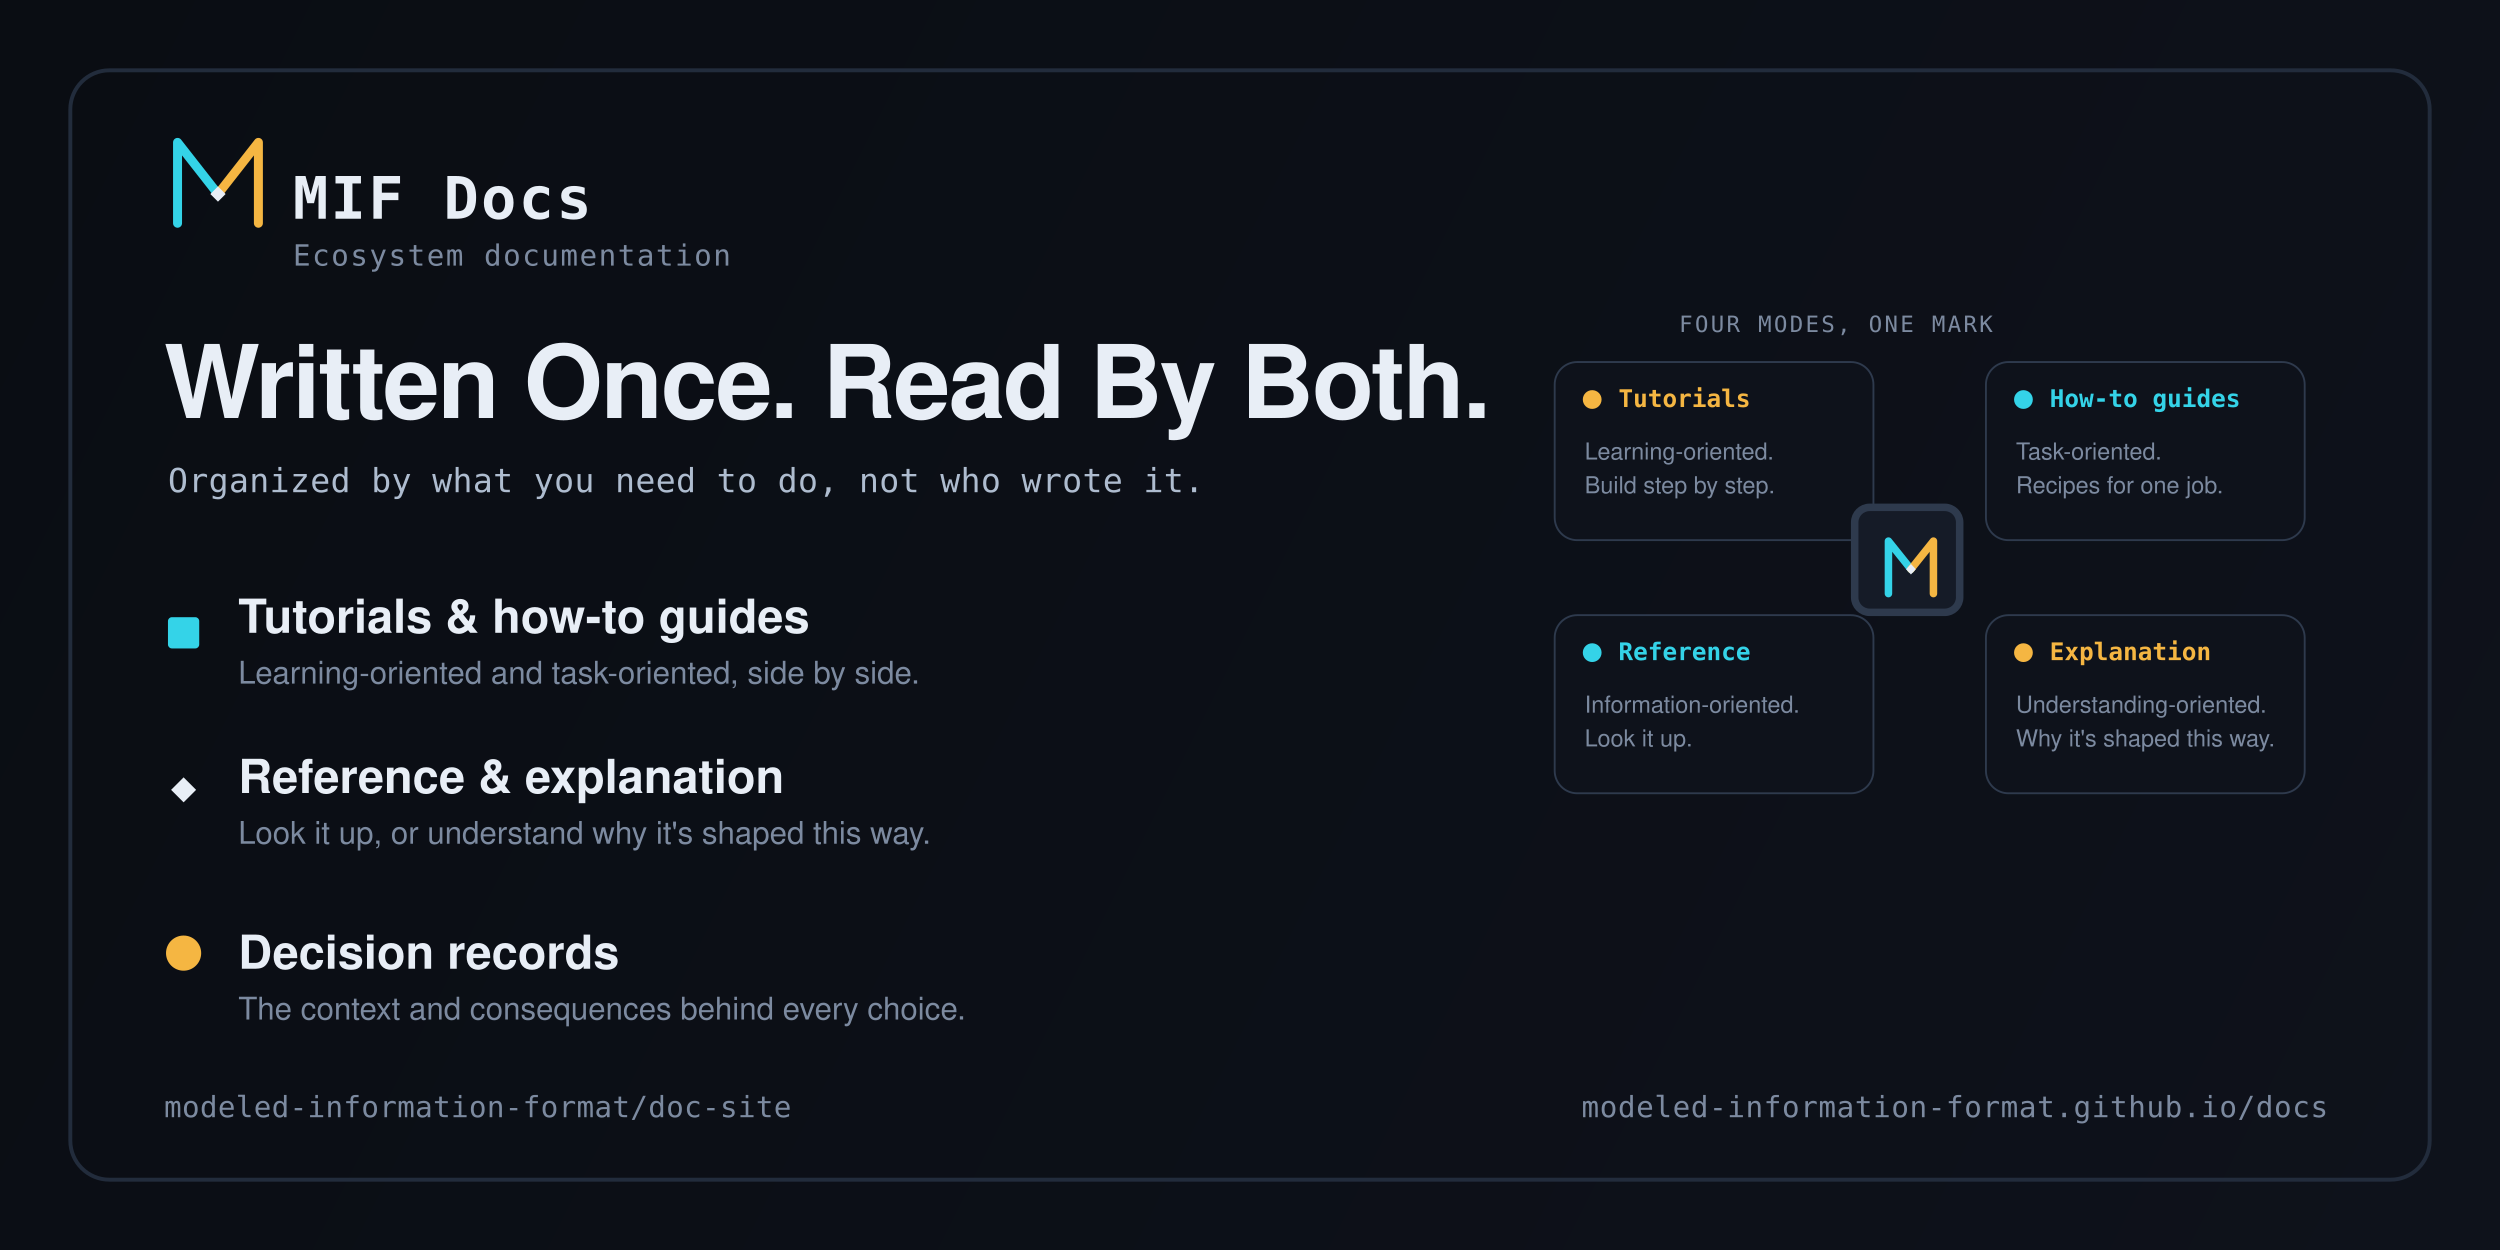
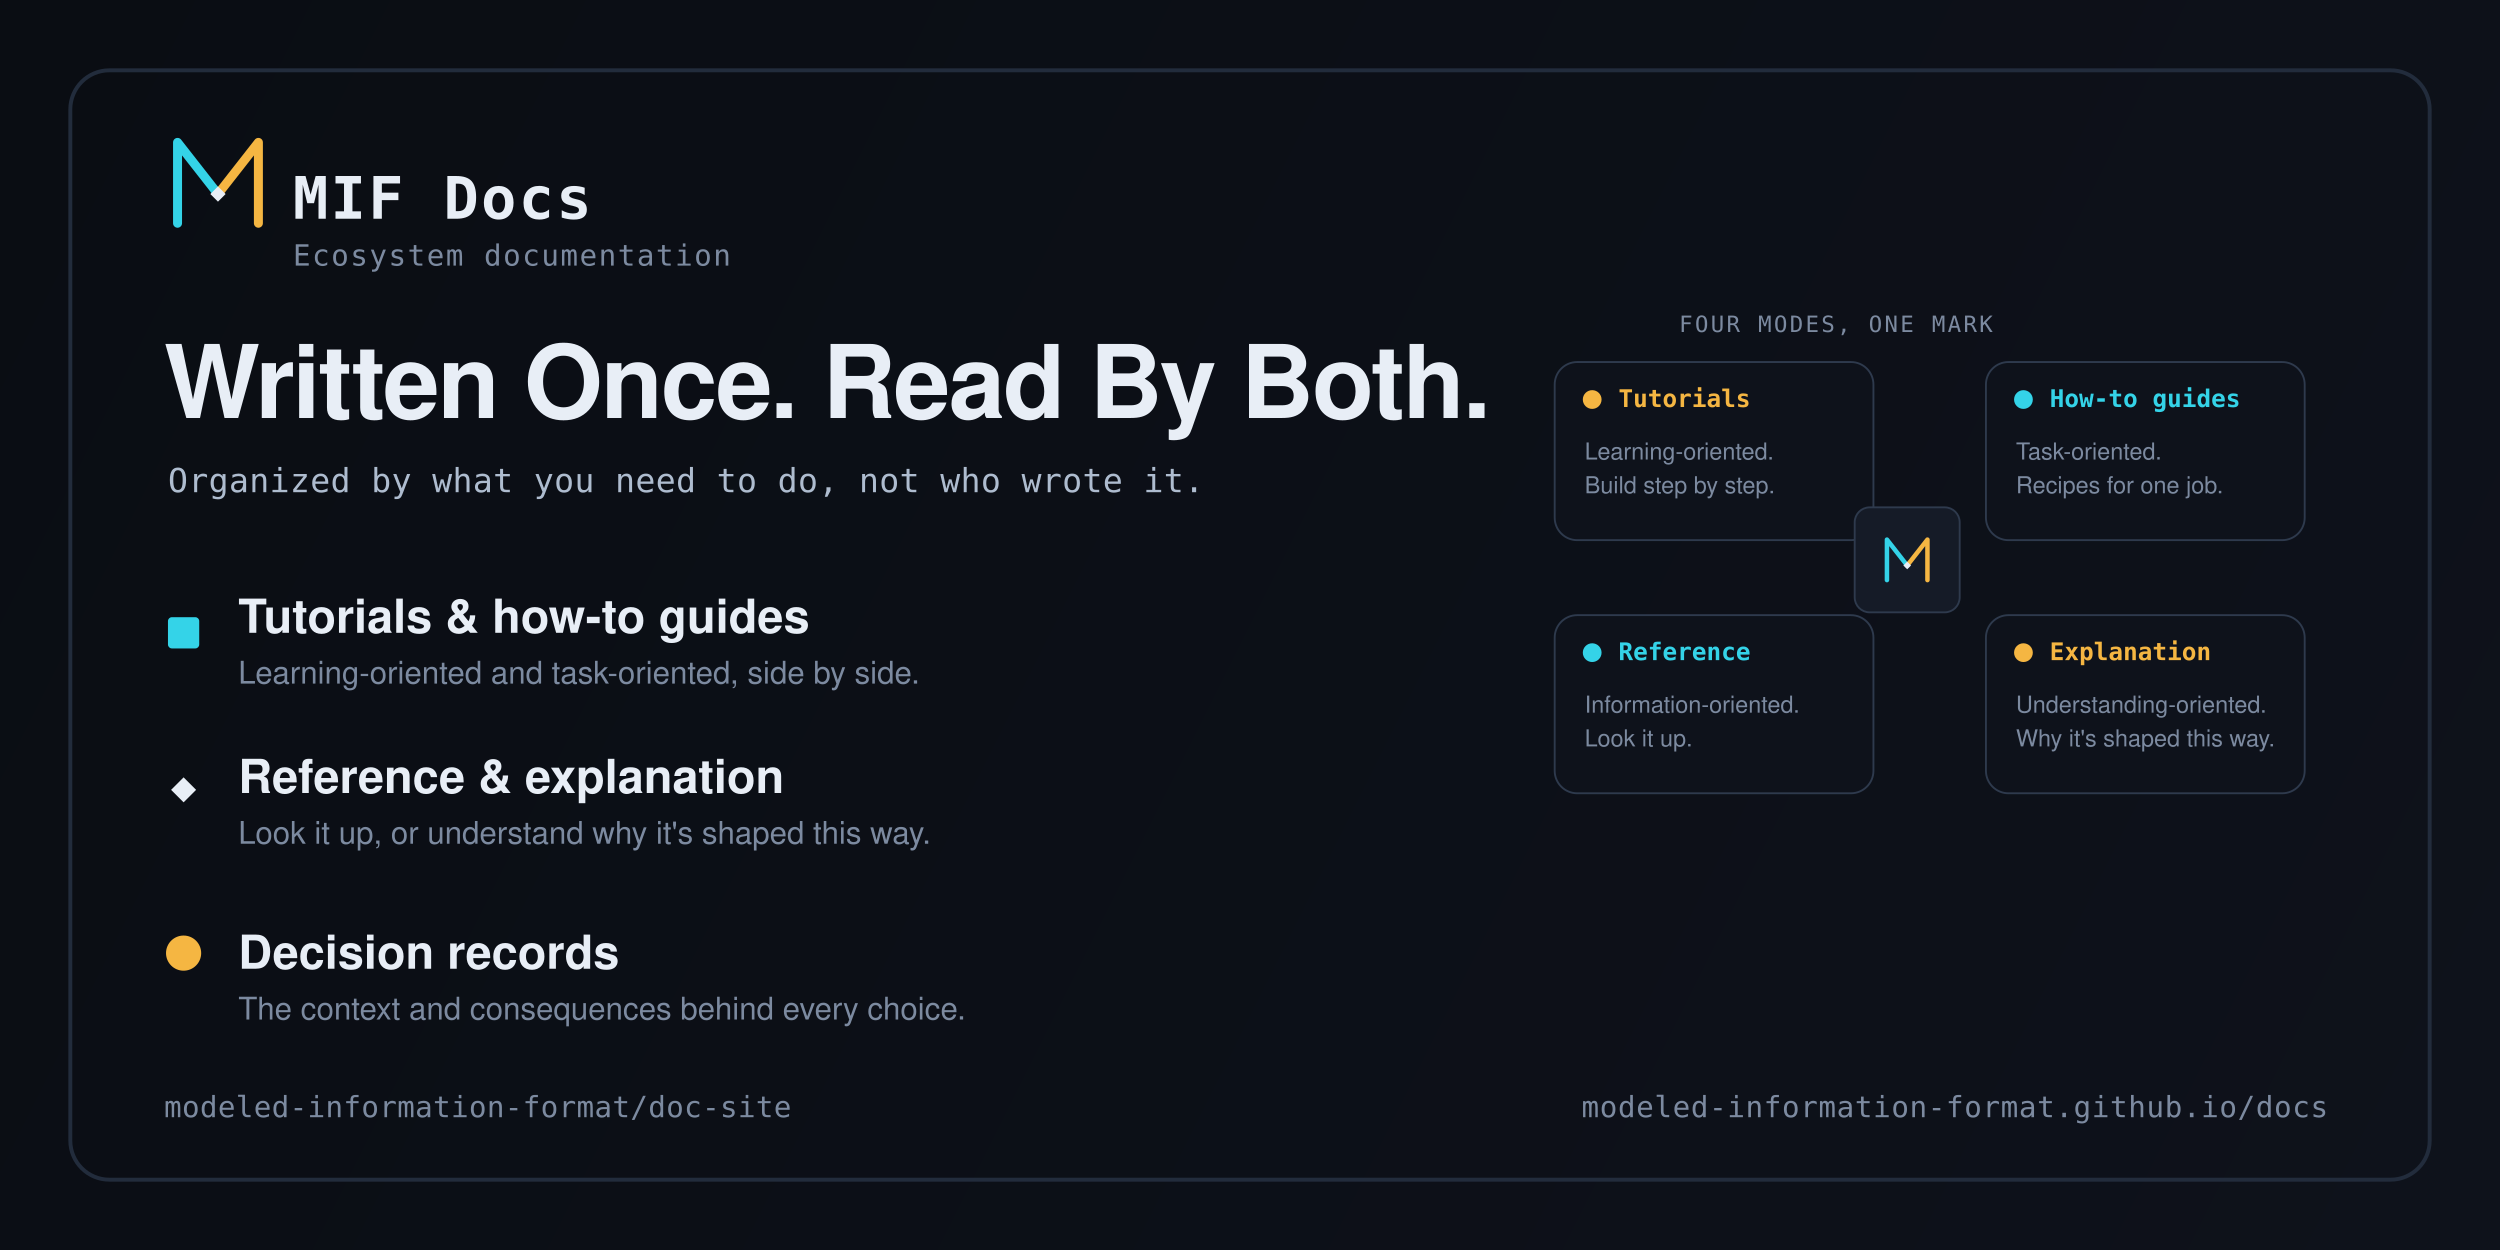
<svg xmlns="http://www.w3.org/2000/svg" width="1280" height="640" viewBox="0 0 1280 640" fill="none" role="img" aria-label="MIF ecosystem documentation — organized by the Diataxis framework: tutorials, how-to guides, reference, and explanation, plus the architecture decision records.">
  <defs>
    <linearGradient id="field" x1="0" y1="0" x2="1280" y2="640" gradientUnits="userSpaceOnUse">
      <stop offset="0" stop-color="#0A0D13" />
      <stop offset="1" stop-color="#0E121B" />
    </linearGradient>
  </defs>
  <rect width="1280" height="640" fill="url(#field)" />
  <rect x="36" y="36" width="1208" height="568" rx="20" fill="none" stroke="#222C3C" stroke-width="2" />
  <g transform="translate(84 66) scale(1.15)" fill="none" stroke-width="4" stroke-linejoin="round" stroke-linecap="round">
    <path d="M6 42 L6 6 L24 29" stroke="#34D3E8" />
    <path d="M24 29 L42 6 L42 42" stroke="#F5B642" />
    <path d="M24 25.6 L27.4 29 L24 32.4 L20.6 29 Z" fill="#E8EEF6" stroke="none" />
  </g>
  <text x="150" y="112" font-family="Menlo, 'SF Mono', 'JetBrains Mono', monospace" font-size="30" font-weight="700" letter-spacing="0.04em" fill="#E8EEF6">MIF Docs</text>
  <text x="150" y="136" font-family="Menlo, 'SF Mono', 'JetBrains Mono', monospace" font-size="15" fill="#7C8AA0" letter-spacing="0.05em">Ecosystem documentation</text>
  <text x="84" y="214" font-family="system-ui, -apple-system, 'Segoe UI', Helvetica, Arial, sans-serif" font-size="52" font-weight="700" letter-spacing="-0.02em" fill="#E8EEF6">Written Once. Read By Both.</text>
  <text x="86" y="252" font-family="Menlo, 'SF Mono', 'JetBrains Mono', monospace" font-size="17" fill="#AEBCCF" letter-spacing="0.01em">Organized by what you need to do, not who wrote it.</text>
  <rect x="86" y="316" width="16" height="16" rx="2" fill="#34D3E8" />
  <text x="122" y="324" font-family="system-ui, -apple-system, 'Segoe UI', Helvetica, Arial, sans-serif" font-size="24" font-weight="600" fill="#E8EEF6">Tutorials &amp; how-to guides</text>
  <text x="122" y="350" font-family="system-ui, -apple-system, 'Segoe UI', Helvetica, Arial, sans-serif" font-size="16" fill="#7C8AA0">Learning-oriented and task-oriented, side by side.</text>
  <path d="M94 398 L100.4 404.4 L94 410.8 L87.6 404.4 Z" fill="#E8EEF6" />
  <text x="122" y="406" font-family="system-ui, -apple-system, 'Segoe UI', Helvetica, Arial, sans-serif" font-size="24" font-weight="600" fill="#E8EEF6">Reference &amp; explanation</text>
  <text x="122" y="432" font-family="system-ui, -apple-system, 'Segoe UI', Helvetica, Arial, sans-serif" font-size="16" fill="#7C8AA0">Look it up, or understand why it's shaped this way.</text>
  <circle cx="94" cy="488" r="9" fill="#F5B642" />
  <text x="122" y="496" font-family="system-ui, -apple-system, 'Segoe UI', Helvetica, Arial, sans-serif" font-size="24" font-weight="600" fill="#E8EEF6">Decision records</text>
  <text x="122" y="522" font-family="system-ui, -apple-system, 'Segoe UI', Helvetica, Arial, sans-serif" font-size="16" fill="#7C8AA0">The context and consequences behind every choice.</text>
  <g transform="translate(671.2 60.56) scale(0.96)">
    <text x="280" y="114" text-anchor="middle" font-family="ui-monospace, 'SF Mono', Menlo, monospace" font-size="12" letter-spacing="0.1em" fill="#7C8AA0">FOUR MODES, ONE MARK</text>
    <rect x="130" y="130" width="170" height="95" rx="12" fill="#0E121B" stroke="#2E3A4D" />
    <circle cx="150" cy="150" r="5" fill="#F5B642" />
    <text x="164" y="154" font-family="ui-monospace, 'SF Mono', Menlo, monospace" font-size="13" font-weight="700" fill="#F5B642">Tutorials</text>
    <text x="146" y="182" font-family="system-ui, -apple-system, Helvetica, Arial, sans-serif" font-size="12.5" fill="#7C8AA0">Learning-oriented.</text>
    <text x="146" y="200" font-family="system-ui, -apple-system, Helvetica, Arial, sans-serif" font-size="12.5" fill="#7C8AA0">Build step by step.</text>
    <rect x="360" y="130" width="170" height="95" rx="12" fill="#0E121B" stroke="#2E3A4D" />
    <circle cx="380" cy="150" r="5" fill="#34D3E8" />
    <text x="394" y="154" font-family="ui-monospace, 'SF Mono', Menlo, monospace" font-size="13" font-weight="700" fill="#34D3E8">How-to guides</text>
    <text x="376" y="182" font-family="system-ui, -apple-system, Helvetica, Arial, sans-serif" font-size="12.5" fill="#7C8AA0">Task-oriented.</text>
    <text x="376" y="200" font-family="system-ui, -apple-system, Helvetica, Arial, sans-serif" font-size="12.5" fill="#7C8AA0">Recipes for one job.</text>
    <rect x="130" y="265" width="170" height="95" rx="12" fill="#0E121B" stroke="#2E3A4D" />
    <circle cx="150" cy="285" r="5" fill="#34D3E8" />
    <text x="164" y="289" font-family="ui-monospace, 'SF Mono', Menlo, monospace" font-size="13" font-weight="700" fill="#34D3E8">Reference</text>
    <text x="146" y="317" font-family="system-ui, -apple-system, Helvetica, Arial, sans-serif" font-size="12.5" fill="#7C8AA0">Information-oriented.</text>
    <text x="146" y="335" font-family="system-ui, -apple-system, Helvetica, Arial, sans-serif" font-size="12.5" fill="#7C8AA0">Look it up.</text>
    <rect x="360" y="265" width="170" height="95" rx="12" fill="#0E121B" stroke="#2E3A4D" />
    <circle cx="380" cy="285" r="5" fill="#F5B642" />
    <text x="394" y="289" font-family="ui-monospace, 'SF Mono', Menlo, monospace" font-size="13" font-weight="700" fill="#F5B642">Explanation</text>
    <text x="376" y="317" font-family="system-ui, -apple-system, Helvetica, Arial, sans-serif" font-size="12.5" fill="#7C8AA0">Understanding-oriented.</text>
    <text x="376" y="335" font-family="system-ui, -apple-system, Helvetica, Arial, sans-serif" font-size="12.5" fill="#7C8AA0">Why it's shaped this way.</text>
-     <g transform="translate(302 219.5)" fill="none" stroke-width="4" stroke-linejoin="round" stroke-linecap="round">
-       <rect x="-12" y="-12" width="56" height="56" rx="8" fill="#151B27" stroke="#2E3A4D" />
-       <path d="M6 34 L6 6 L18 21" stroke="#34D3E8" />
-       <path d="M18 21 L30 6 L30 34" stroke="#F5B642" />
-       <path d="M18 18.2 L20.6 21 L18 23.8 L15.4 21 Z" fill="#E8EEF6" stroke="none" />
+     <rect x="290" y="207.5" width="56" height="56" rx="8" fill="#151B27" stroke="#2E3A4D" />
+     <g transform="translate(303.6 221.1) scale(0.6)" fill="none" stroke-width="4" stroke-linejoin="round" stroke-linecap="round">
+       <path d="M6 42 L6 6 L24 29" stroke="#34D3E8" />
+       <path d="M24 29 L42 6 L42 42" stroke="#F5B642" />
+       <path d="M24 25.6 L27.4 29 L24 32.4 L20.6 29 Z" fill="#E8EEF6" stroke="none" />
    </g>
  </g>
  <text x="84" y="572" font-family="Menlo, 'SF Mono', 'JetBrains Mono', monospace" font-size="15" fill="#7C8AA0" letter-spacing="0.01em">modeled-information-format/doc-site</text>
  <text x="1192" y="572" text-anchor="end" font-family="Menlo, 'SF Mono', 'JetBrains Mono', monospace" font-size="15" fill="#7C8AA0" letter-spacing="0.02em">modeled-information-format.github.io/docs</text>
</svg>
